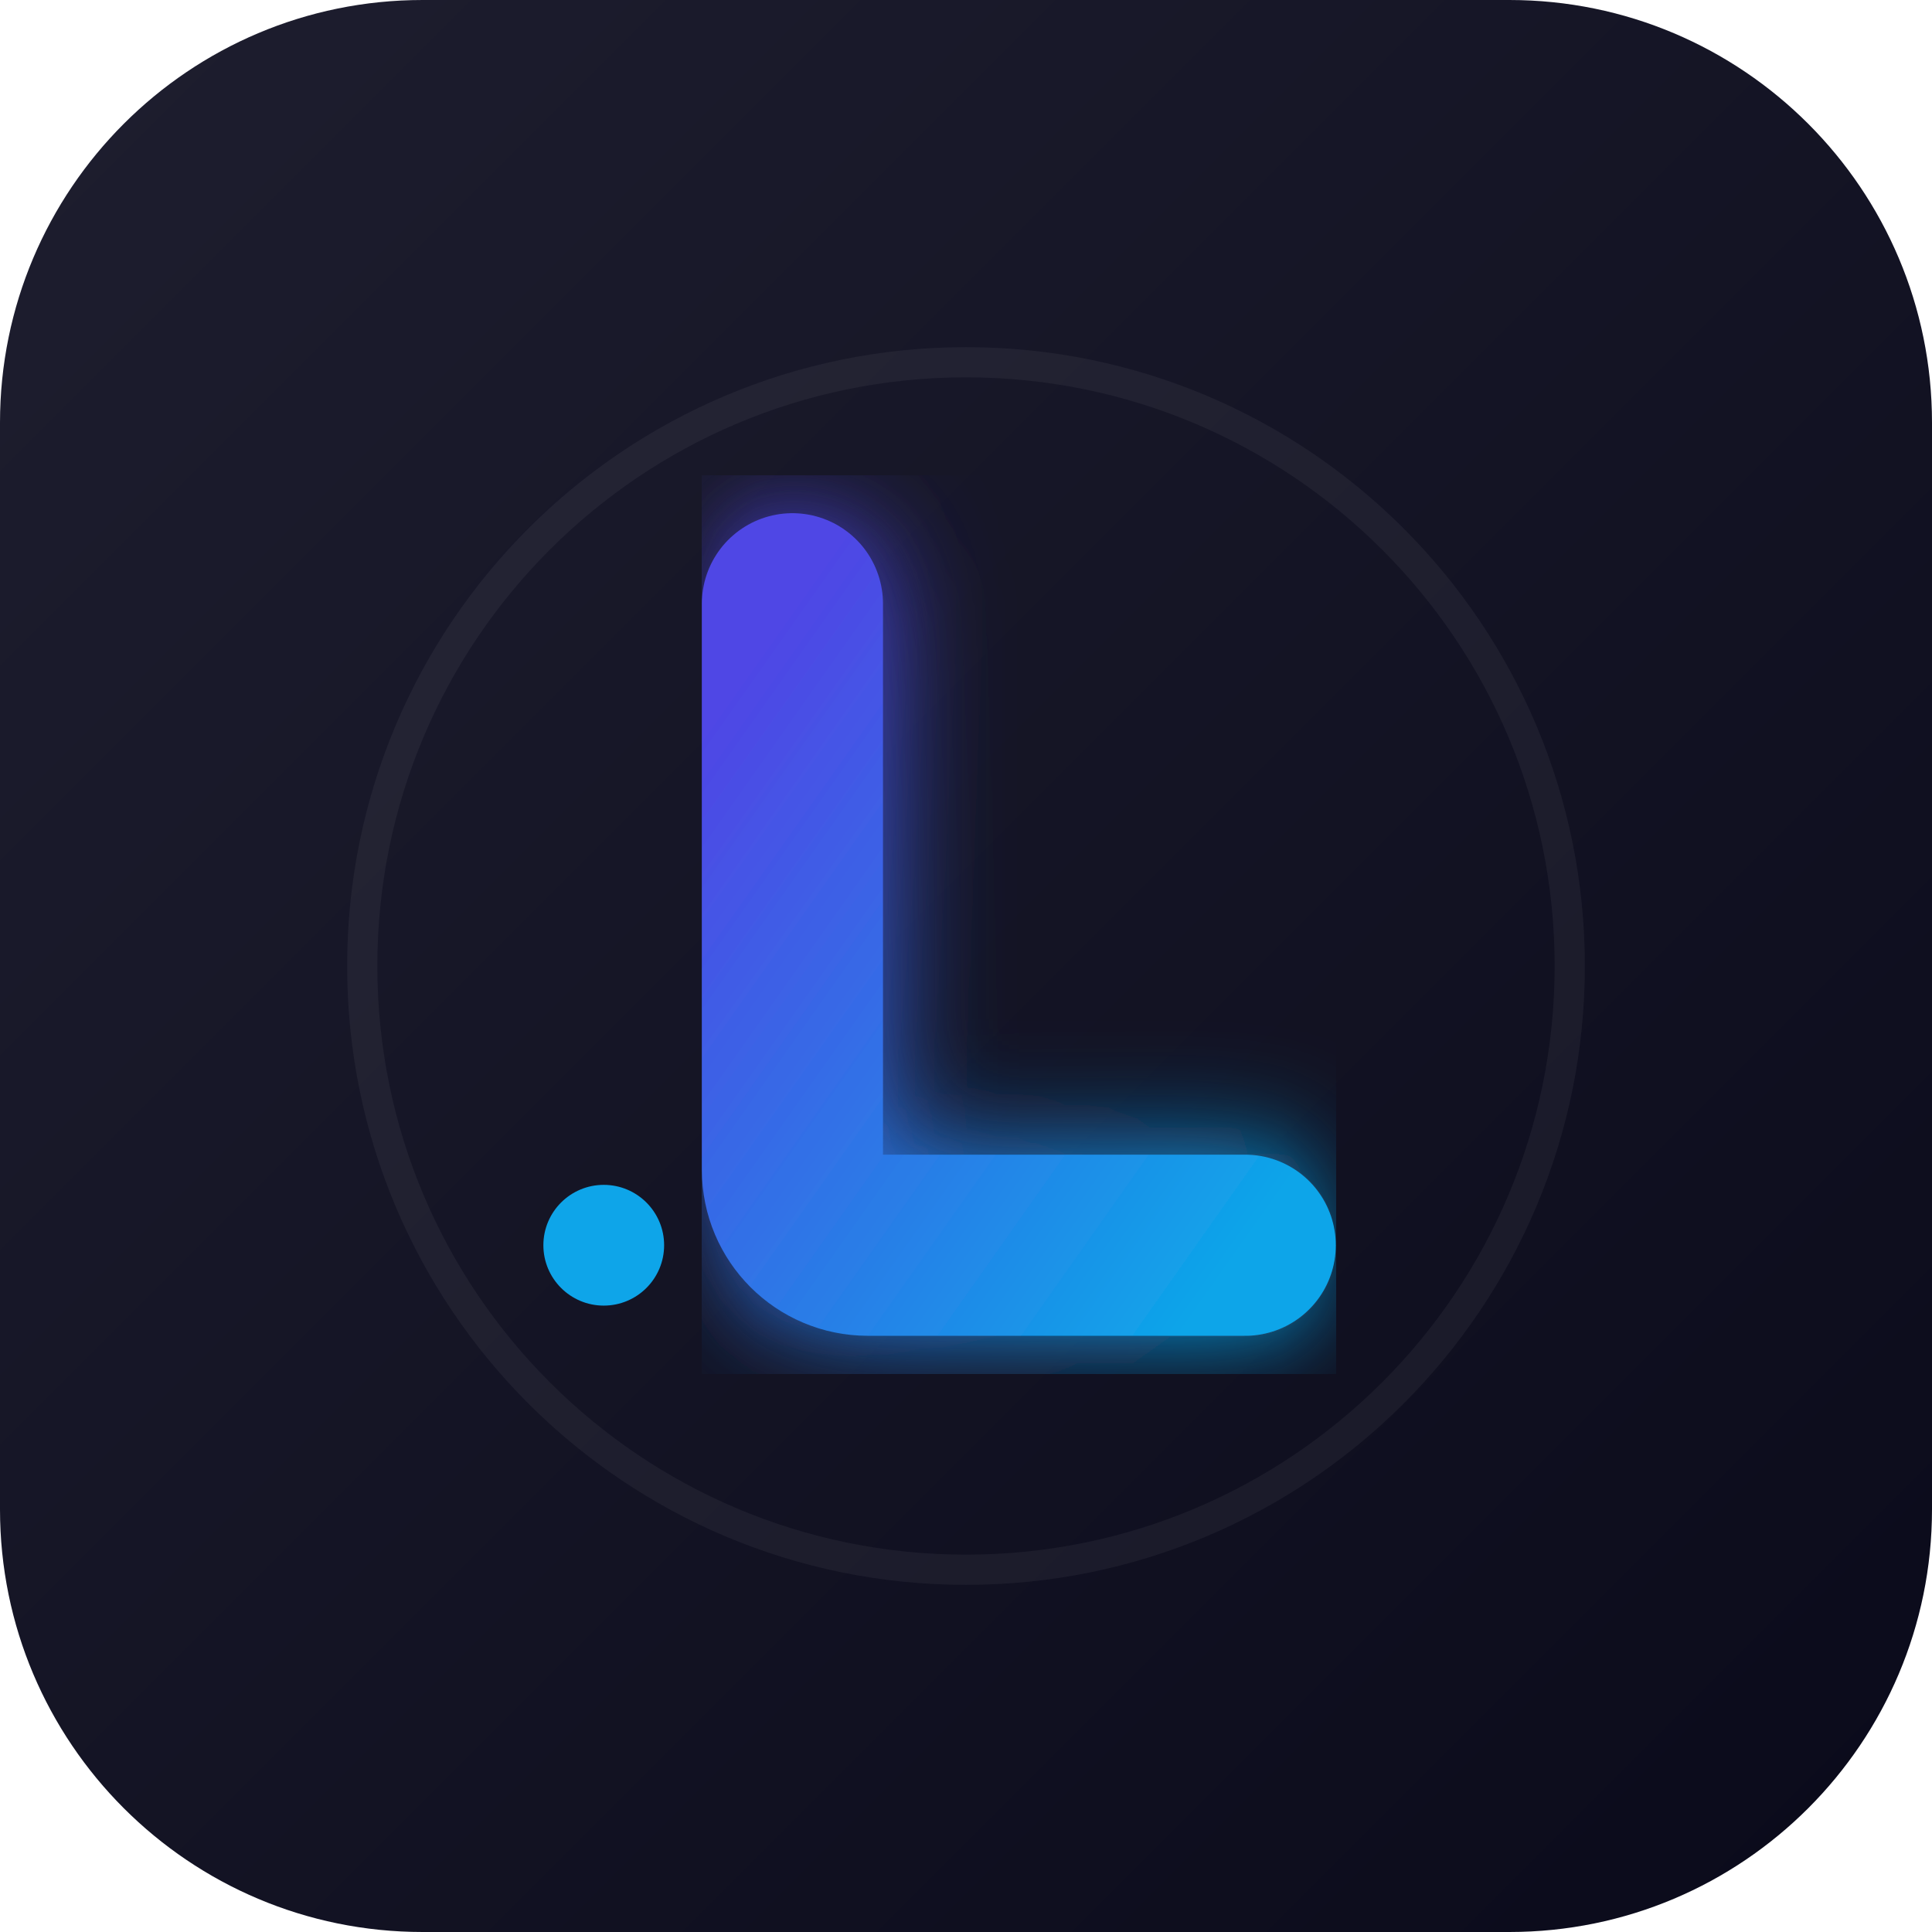
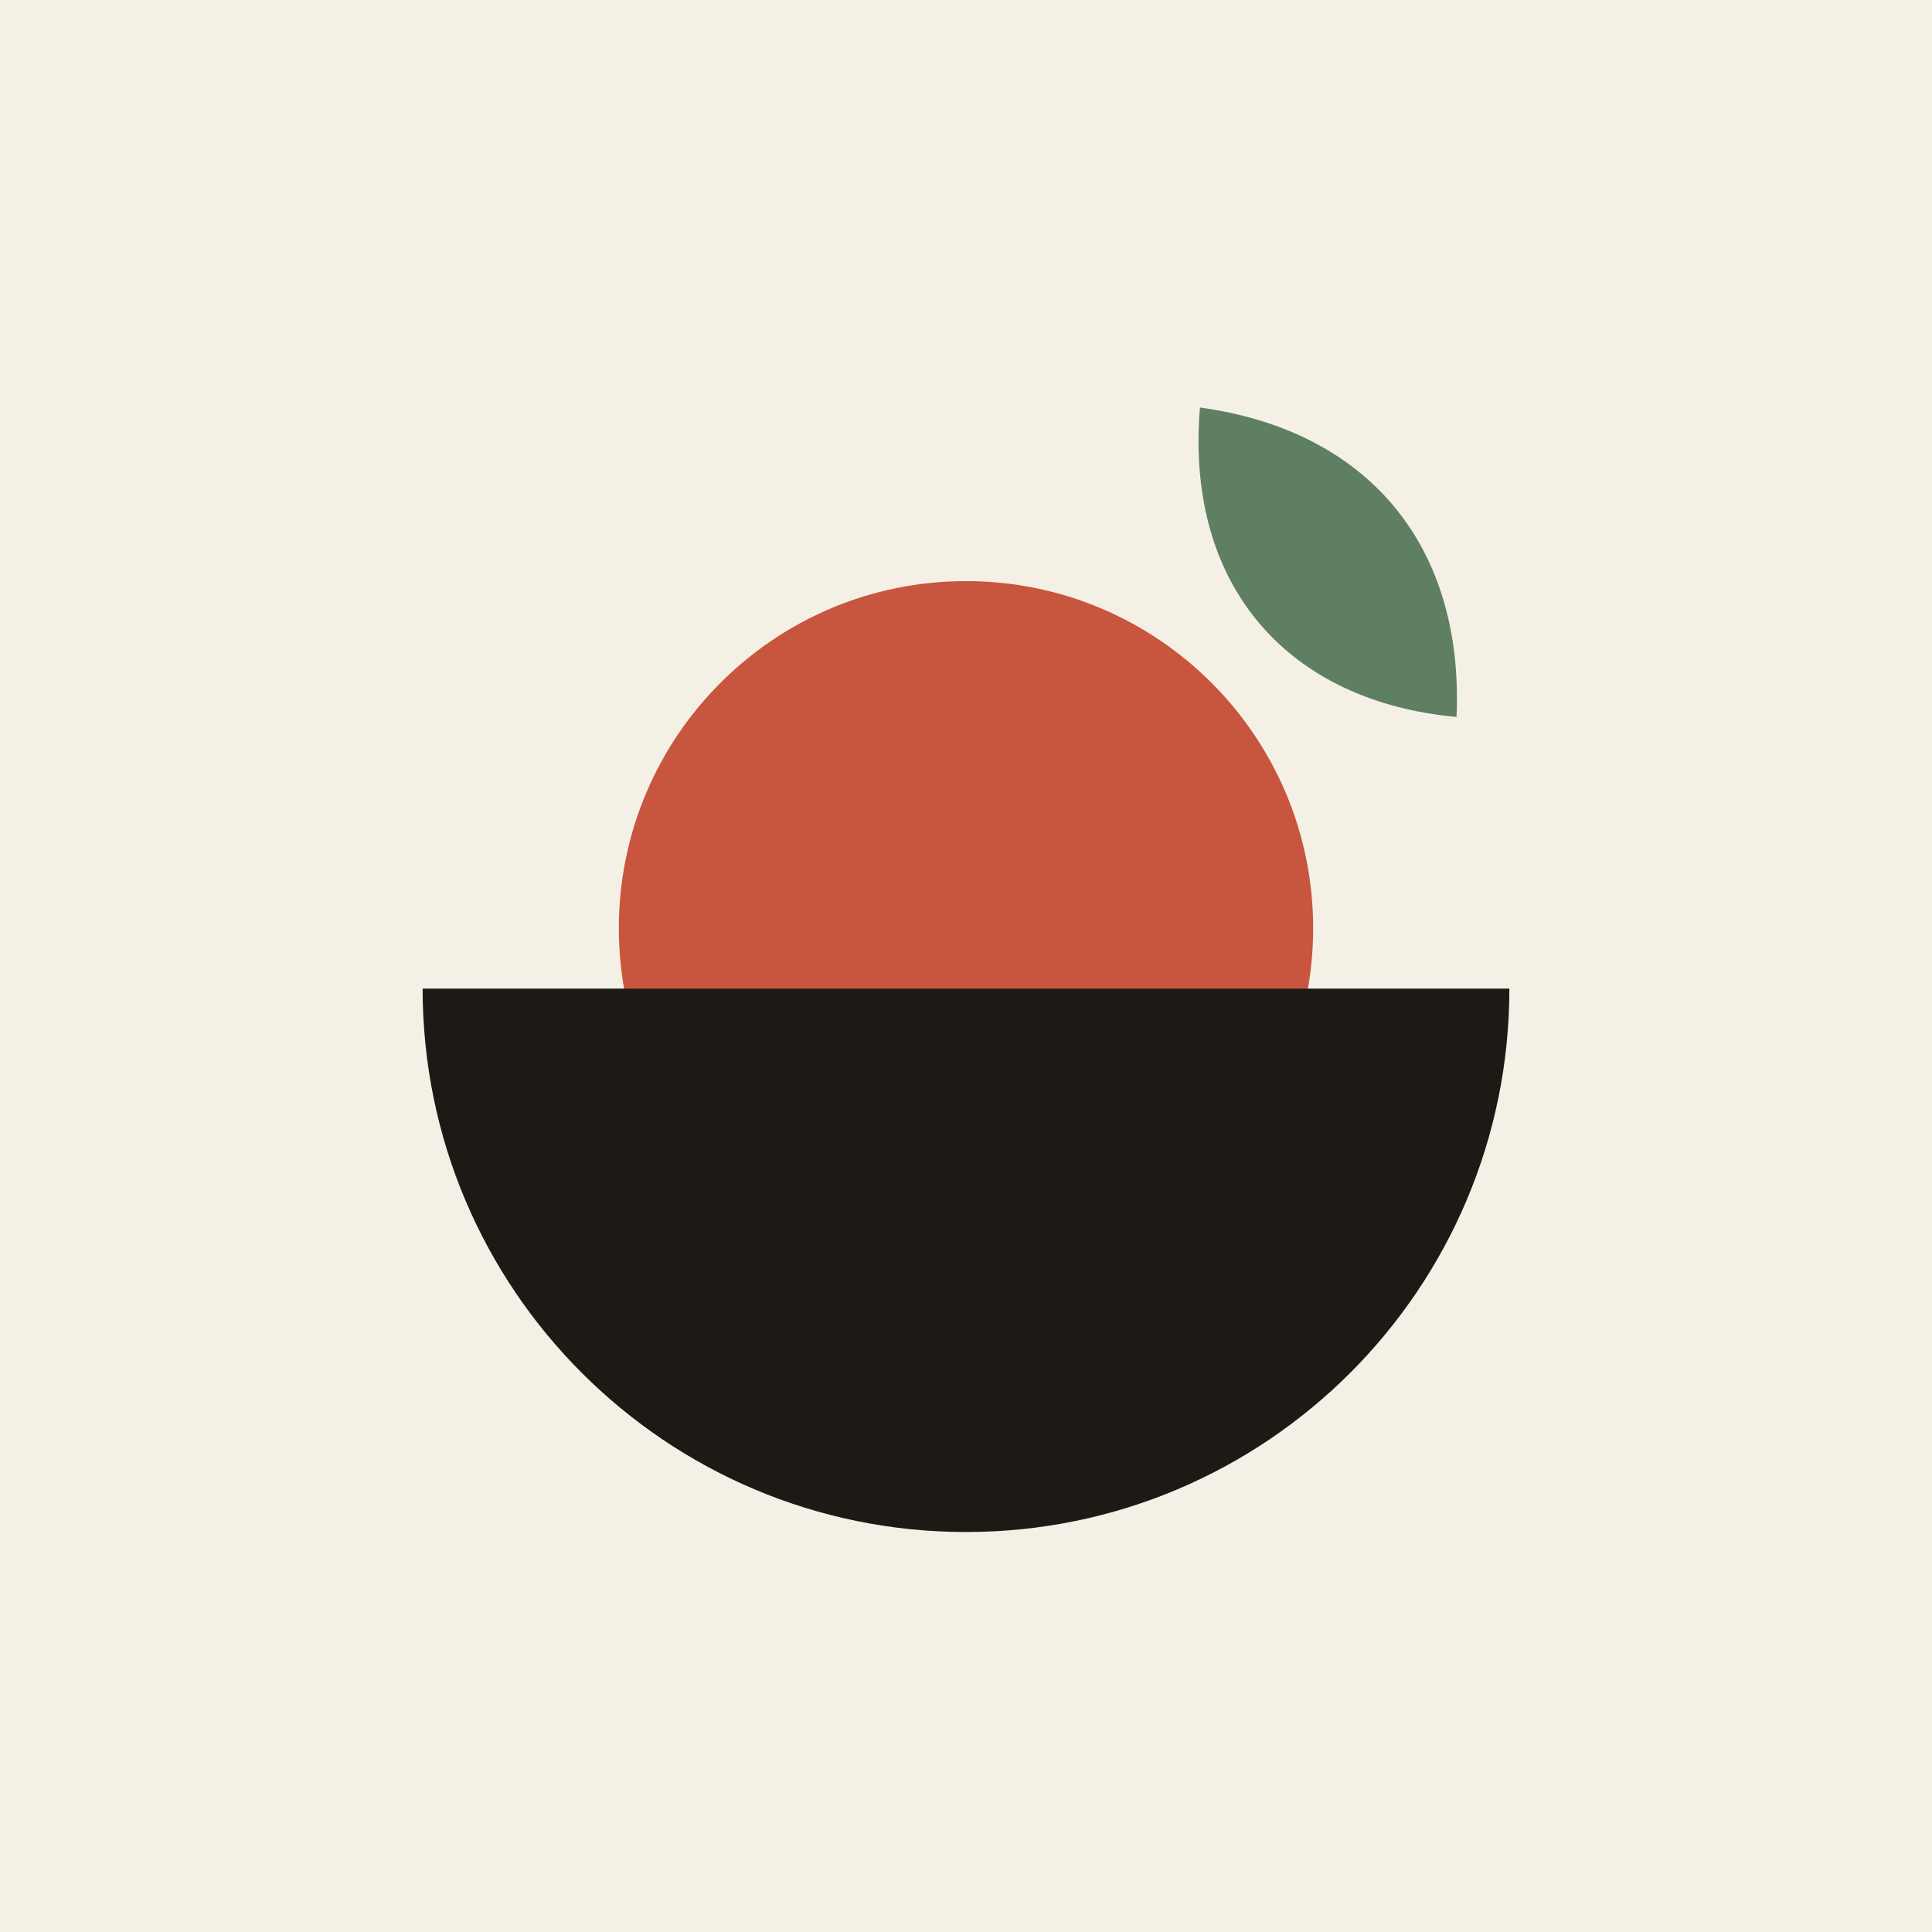
<svg xmlns="http://www.w3.org/2000/svg" viewBox="0 0 512 512">
-   <defs>
-     <linearGradient id="bgGrad" x1="0%" y1="0%" x2="100%" y2="100%">
-       <stop offset="0%" stop-color="#1e1e2f" />
-       <stop offset="100%" stop-color="#0a0a1a" />
-     </linearGradient>
-     <linearGradient id="lGrad" x1="0%" y1="0%" x2="100%" y2="100%">
-       <stop offset="0%" stop-color="#4f46e5" />
-       <stop offset="100%" stop-color="#0ea5e9" />
-     </linearGradient>
-     <filter id="glow" x="-20%" y="-20%" width="140%" height="140%">
-       <feGaussianBlur stdDeviation="15" result="blur" />
-       <feComposite in="SourceGraphic" in2="blur" operator="over" />
-     </filter>
-   </defs>
-   <rect width="512" height="512" rx="112" fill="url(#bgGrad)" />
-   <circle cx="256" cy="256" r="160" fill="none" stroke="rgba(255,255,255,0.05)" stroke-width="8" />
-   <path d="M210 160 v150 a20 20 0 0 0 20 20 h100" fill="none" stroke="url(#lGrad)" stroke-width="48" stroke-linecap="round" stroke-linejoin="round" filter="url(#glow)" />
-   <circle cx="160" cy="330" r="16" fill="#0ea5e9" />
+   <rect width="512" height="512" fill="#f5f0e6" />
+   <circle cx="256" cy="246" r="92" fill="#c8553d" />
+   <path d="M112 262h288a144 144 0 0 1-288 0z" fill="#1d1a16" />
+   <path d="M318 108c44 6 70 36 68 82-44-4-72-34-68-82z" fill="#5f7f63" />
</svg>
